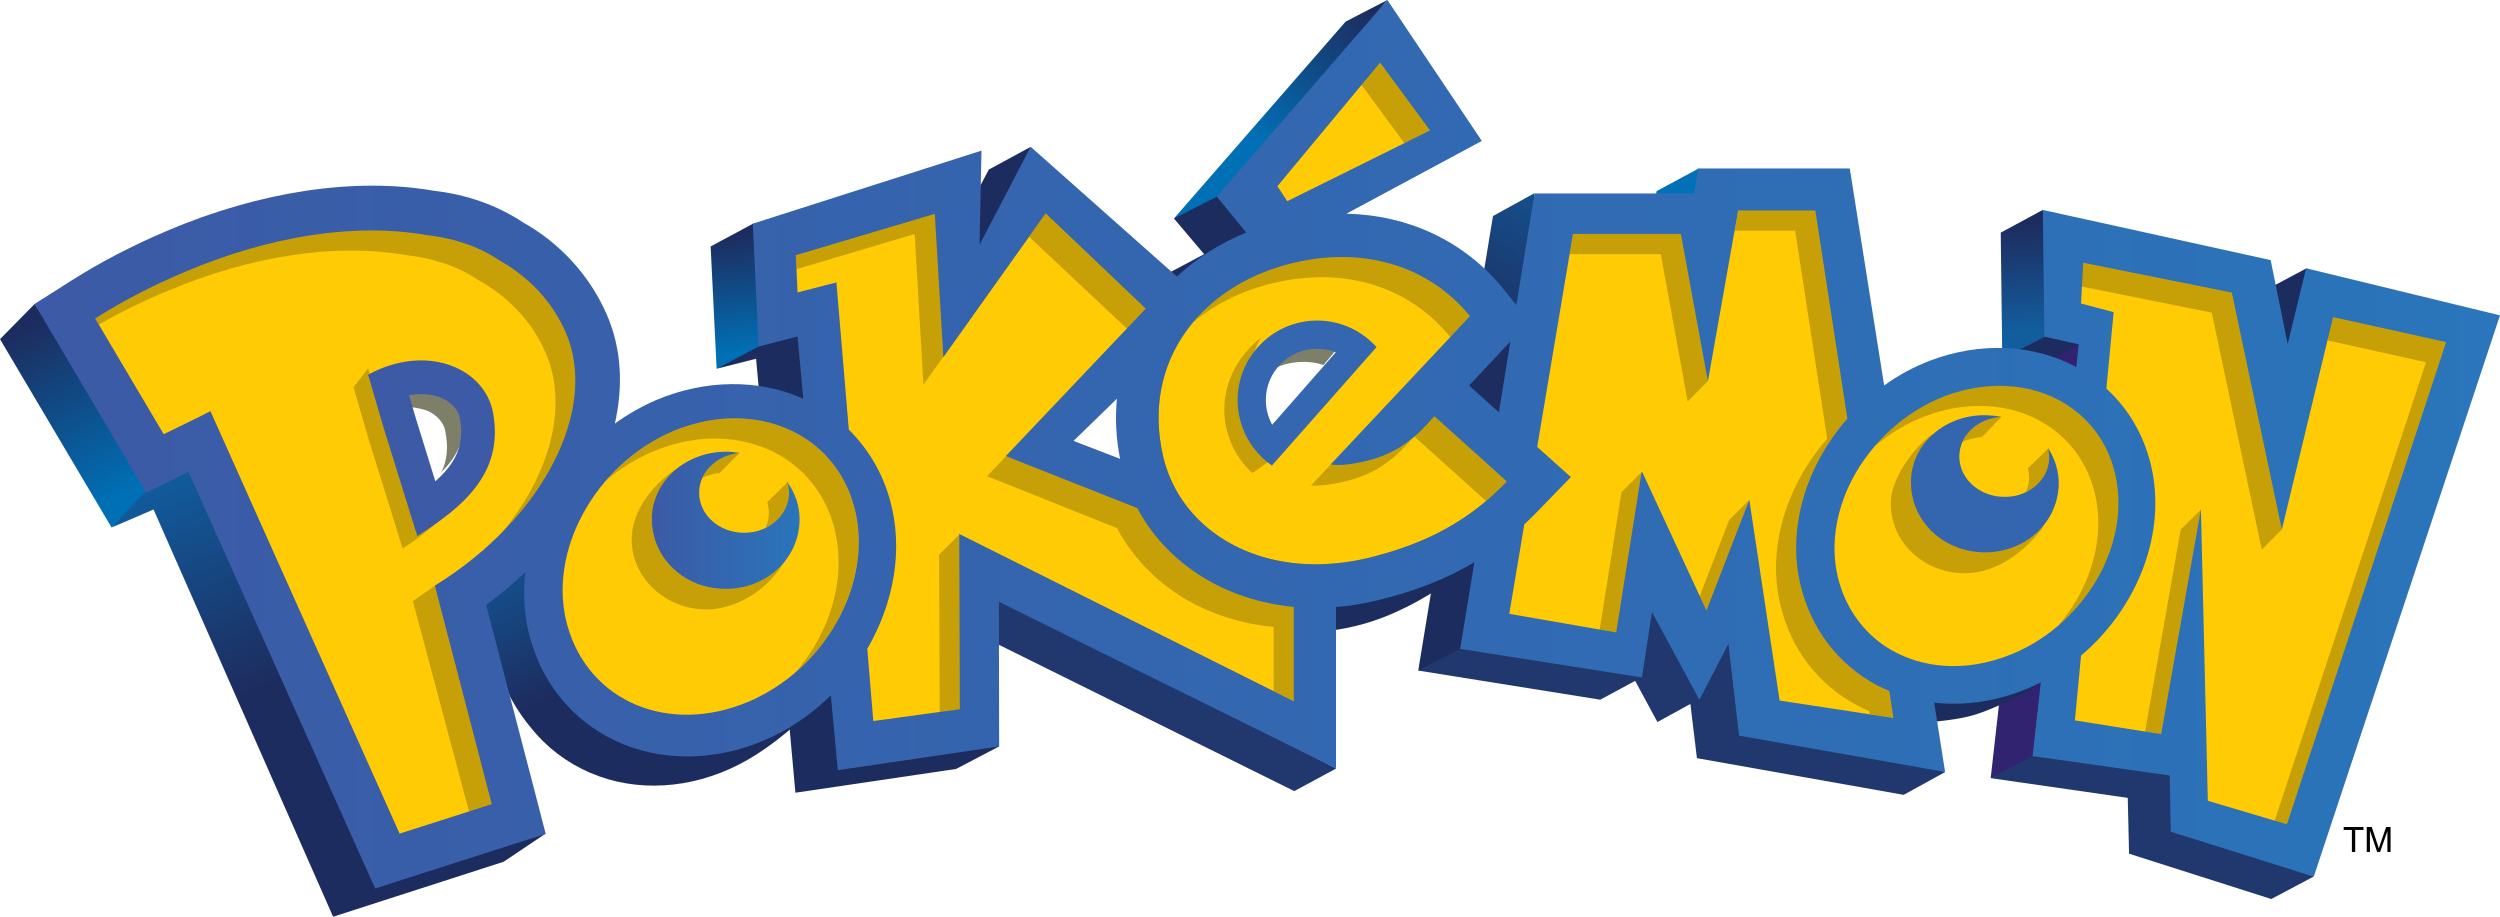
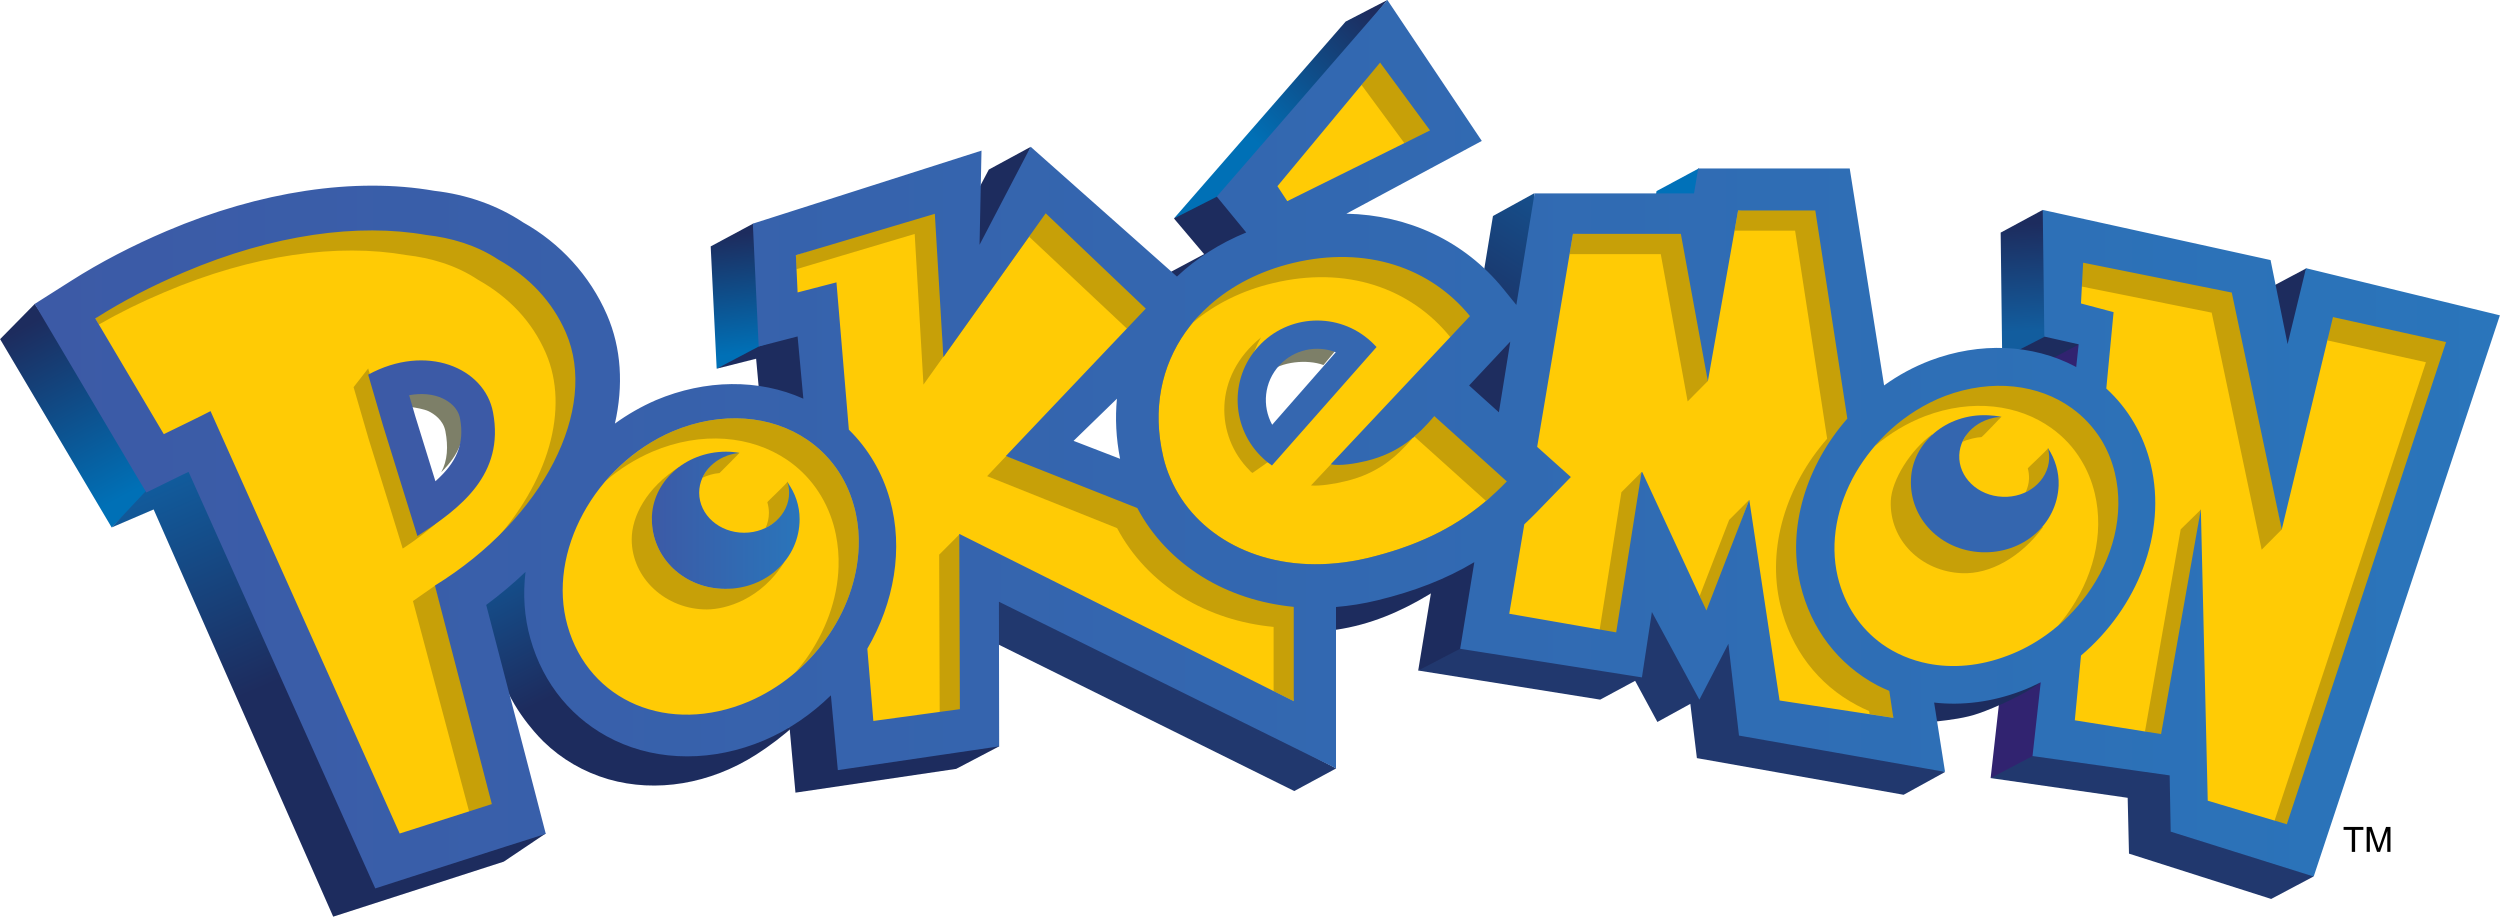
- <svg xmlns="http://www.w3.org/2000/svg" xml:space="preserve" enable-background="new 0 0 280 103" viewBox="0 0 269.469 98.814" height="98.814" width="269.469" y="0px" x="0px" id="Layer_1" version="1.1">
+ <svg xmlns="http://www.w3.org/2000/svg" xml:space="preserve" enable-background="new 0 0 280 103" viewBox="0 0 269.469 98.814" height="55px" width="150px" y="0px" x="0px" id="Layer_1" version="1.1">
  <defs id="defs202" />
  <linearGradient gradientTransform="translate(-408,-677.5)" y2="714.041" x2="416.734" y1="732.71" x1="426.751" gradientUnits="userSpaceOnUse" id="SVGID_1_">
    <stop id="stop12" style="stop-color:#0070B6" offset="0" />
    <stop id="stop14" style="stop-color:#1D2C5E" offset="1" />
  </linearGradient>
  <polygon transform="translate(-5.451,-1.686)" style="fill:url(#SVGID_1_)" id="polygon16" points="5.451,38.243 17.477,58.544 22.278,53.965 9.189,34.446 " />
  <polygon transform="translate(-5.451,-1.686)" style="fill:#0071b9" id="polygon18" points="184.009,22.288 183.544,24.964 189.296,23.108 188.579,19.83 " />
  <linearGradient gradientTransform="translate(-408,-677.5)" y2="680.949" x2="561.642" y1="694.573" x1="548.927" gradientUnits="userSpaceOnUse" id="SVGID_2_">
    <stop id="stop21" style="stop-color:#0070B6" offset="0" />
    <stop id="stop23" style="stop-color:#1D2C5E" offset="1" />
  </linearGradient>
  <polygon transform="translate(-5.451,-1.686)" style="fill:url(#SVGID_2_)" id="polygon25" points="150.495,4.012 131.987,25.236 137.373,23.687 154.994,1.686 " />
  <polygon transform="translate(-5.451,-1.686)" style="fill:#1d2c5e" id="polygon27" points="249.507,33.031 254.05,30.61 252.752,41.986 " />
  <polygon transform="translate(-5.451,-1.686)" style="fill:#1d2c5e" id="polygon29" points="221.271,40.326 225.309,41.153 230.463,38.651 225.99,36.982 " />
  <linearGradient gradientTransform="translate(-408,-677.5)" y2="704.548" x2="491.937" y1="717.286" x1="493.453" gradientUnits="userSpaceOnUse" id="SVGID_3_">
    <stop id="stop32" style="stop-color:#0070B6" offset="0" />
    <stop id="stop34" style="stop-color:#1D2C5E" offset="1" />
  </linearGradient>
  <polygon transform="translate(-5.451,-1.686)" style="fill:url(#SVGID_3_)" id="polygon36" points="82.049,28.247 82.695,41.43 88.331,39.153 86.644,25.782 " />
  <linearGradient gradientTransform="translate(-408,-677.5)" y2="703.336" x2="631.742" y1="714.834" x1="632.348" gradientUnits="userSpaceOnUse" id="SVGID_4_">
    <stop id="stop39" style="stop-color:#125D9E" offset="0" />
    <stop id="stop41" style="stop-color:#1D2C5E" offset="1" />
  </linearGradient>
  <polygon transform="translate(-5.451,-1.686)" style="fill:url(#SVGID_4_)" id="polygon43" points="225.641,24.313 221.105,26.761 221.271,40.326 225.837,37.986 227.27,31.42 " />
  <polygon transform="translate(-5.451,-1.686)" style="fill:#312370" id="polygon45" points="225.018,41.191 220.023,85.561 228.008,83.986 229.572,38.798 " />
  <polygon transform="translate(-5.451,-1.686)" style="fill:#21386e" id="polygon47" points="234.796,87.688 234.938,93.705 250.266,98.59 254.828,96.172 239.788,84.52 224.553,83.182 220.023,85.561 " />
  <polygon transform="translate(-5.451,-1.686)" style="fill:#21386e" id="polygon49" points="177.934,77.105 181.701,75.076 184.102,79.512 187.652,77.561 188.359,83.409 210.643,87.361 215.096,84.912 184.368,66.189 162.57,69.925 158.318,73.966 " />
  <linearGradient gradientTransform="translate(-408,-677.5)" y2="719.489" x2="576.568" y1="698.261" x1="589.911" gradientUnits="userSpaceOnUse" id="SVGID_5_">
    <stop id="stop52" style="stop-color:#125D9E" offset="0" />
    <stop id="stop54" style="stop-color:#1D2C5E" offset="1" />
  </linearGradient>
  <polygon transform="translate(-5.451,-1.686)" style="fill:url(#SVGID_5_)" id="polygon56" points="170.838,22.514 166.377,24.969 158.318,73.966 162.832,71.621 170.568,44.11 " />
  <polygon transform="translate(-5.451,-1.686)" style="fill:#1d2c5e" id="polygon58" points="135.24,29.081 131.686,30.974 131.985,32.159 140.443,26.786 136.747,22.82 131.987,25.236 " />
  <polygon transform="translate(-5.451,-1.686)" style="fill:#21386e" id="polygon60" points="144.957,86.958 108.617,68.957 113.179,65.508 149.479,84.516 " />
  <polygon transform="translate(-5.451,-1.686)" style="fill:#1d2c5e" id="polygon62" points="112.032,19.963 106.525,30.406 112.344,28.644 116.543,17.516 " />
  <linearGradient gradientTransform="translate(-413.451,-679.186)" y2="750.203" x2="480.919" y1="732.31" x1="471.821" gradientUnits="userSpaceOnUse" id="SVGID_6_">
    <stop id="stop65" style="stop-color:#105FA1" offset="0" />
    <stop id="stop67" style="stop-color:#1D2C5E" offset="1" />
  </linearGradient>
  <path style="fill:url(#SVGID_6_)" id="path69" d="m 56.633,61.419 -4.646,3.189 c 0,0 0.986,5.184 2.257,8.79 1.278,3.619 4.32,6.526 4.32,6.526 1.954,1.91 4.349,3.3 7.021,4.08 5.139,1.479 10.939,0.515 15.918,-2.66 1.302,-0.824 3.069,-2.143 4.155,-3.184 C 80.764,81.13 56.633,61.419 56.633,61.419 Z" />
  <polygon transform="translate(-5.451,-1.686)" style="fill:#1d2c5e" id="polygon71" points="86.947,40.355 91.187,87.131 108.511,84.568 113.146,82.139 91.647,37.551 87.224,39.041 82.695,41.43 " />
  <linearGradient gradientTransform="translate(-408,-677.5)" y2="750.612" x2="448.022" y1="726.202" x1="437.492" gradientUnits="userSpaceOnUse" id="SVGID_7_">
    <stop id="stop74" style="stop-color:#105FA1" offset="0" />
    <stop id="stop76" style="stop-color:#1D2C5E" offset="1" />
  </linearGradient>
  <polygon transform="translate(-5.451,-1.686)" style="fill:url(#SVGID_7_)" id="polygon78" points="22.001,56.602 41.357,100.5 59.746,94.568 64.236,91.55 26.068,51.615 21.292,54.477 17.477,58.544 " />
  <path style="fill:#1d2c5e" id="path80" d="m 208.381,75.627 0.26,2.155 c 1.584,-0.178 3.248,-0.383 4.672,-0.89 1.66,-0.568 5.266,-2.174 6.637,-3.357 -0.514,0.187 -8.963,2.377 -11.569,2.092" />
  <path style="fill:#1d2c5e" id="path82" d="m 143.322,64.418 0.69,3.47 c 3.722,-0.554 6.917,-1.931 10.058,-3.819 1.971,-1.174 4.135,-2.945 4.818,-3.417 -0.482,0.308 -15.566,3.766 -15.566,3.766 z" />
  <g transform="translate(-5.451,-1.686)" id="g84">
    <path style="fill:#ffcb05" id="path86" d="M 46.389,96.338 44.952,93.145 26.6,52.186 l -0.377,-0.84 -0.834,0.385 -0.557,0.256 -3.267,1.604 C 21.083,52.783 20.283,51.429 19.727,50.49 L 12.34,38.006 10.408,34.747 13.604,32.722 c 3.023,-1.928 6.437,-3.709 10.151,-5.295 7.395,-3.15 14.943,-4.816 21.826,-4.816 2.264,0 4.455,0.183 6.513,0.541 3.431,0.391 6.604,1.517 9.225,3.263 3.906,2.184 6.981,5.572 8.718,9.58 1.426,3.294 1.704,7.152 0.798,11.154 l -0.532,2.351 1.953,-1.416 c 1.316,-0.955 2.746,-1.771 4.25,-2.426 2.6,-1.099 5.29,-1.66 7.985,-1.66 2.551,0 4.963,0.505 7.17,1.498 l 1.423,0.638 -0.143,-1.553 -0.619,-6.711 -0.1,-1.064 -1.036,0.269 -3.109,0.806 -0.545,-11.427 22.774,-7.276 -0.184,8.881 1.715,0.44 4.974,-9.532 14.897,13.212 0.621,0.553 0.606,-0.57 c 2.041,-1.918 4.46,-3.457 7.189,-4.574 l 1.14,-0.466 -0.781,-0.953 -2.686,-3.274 17.103,-19.714 8.957,13.365 -13.711,7.37 -3.045,1.638 3.457,0.073 c 6.5,0.137 12.256,2.887 16.205,7.742 l 1.428,1.761 0.92,1.131 -1.528,1.622 -1.019,1.082 -3.426,3.654 -0.637,0.679 0.689,0.622 3.211,2.891 1.242,1.117 0.266,-1.648 1.232,-7.627 0.315,-1.958 0.01,0.011 0.324,-2 1.839,-11.26 16.418,0 0.77,0 0.13,-0.759 0.321,-1.928 14.785,0 3.582,22.621 0.233,1.465 1.2,-0.871 c 1.451,-1.054 3.054,-1.921 4.766,-2.576 2.279,-0.86 4.625,-1.299 6.967,-1.299 2.788,0 5.495,0.644 7.836,1.861 0.062,0.045 0.15,0.103 0.27,0.151 l 1.111,0.446 0.131,-1.192 0.268,-2.465 0.088,-0.808 -0.795,-0.177 -2.998,-0.67 -0.146,-11.792 22.857,5.031 1.717,8.485 1.775,0.035 1.771,-7.302 19.06,4.635 -19.478,58.703 -13.938,-4.377 -0.099,-5.407 -0.014,-0.775 -0.769,-0.108 -13.908,-1.963 0.787,-7.069 0.187,-1.682 -1.505,0.771 c -0.713,0.363 -1.403,0.668 -2.055,0.908 -2.274,0.86 -4.603,1.295 -6.922,1.295 -0.671,0 -1.345,-0.037 -2.001,-0.111 l -1.188,-0.133 0.186,1.18 0.979,6.217 -20.291,-3.579 -1.063,-9.226 -0.342,-2.957 -1.367,2.643 -2.336,4.505 -4.301,-7.94 -1.293,-2.385 -0.408,2.68 -0.937,6.146 -17.784,-2.799 1.379,-8.435 0.315,-1.934 -1.681,1.005 c -2.911,1.745 -6.254,3.058 -10.217,4.015 -1.385,0.338 -2.832,0.572 -4.305,0.694 l -0.834,0.07 0,0.837 0,15.918 -35.023,-17.309 -1.316,-0.649 0.001,1.467 0.024,14.804 -15.659,2.307 -0.658,-7.109 -0.178,-1.902 -1.365,1.338 c -2.069,2.025 -4.4,3.595 -6.927,4.667 -2.585,1.099 -5.252,1.655 -7.925,1.655 -2.669,0 -5.177,-0.558 -7.455,-1.649 -4.22,-2.03 -7.264,-5.713 -8.57,-10.36 C 62.87,68.121 62.701,65.816 62.99,63.45 l 0.309,-2.52 -1.838,1.75 c -1.296,1.23 -2.692,2.405 -4.152,3.484 l -0.495,0.365 0.156,0.595 5.275,20.248 0.932,3.593 -3.532,1.123 -9.932,3.18 -3.324,1.07 0,0 z m 4.458,-54.356 c -0.512,0 -1.041,0.047 -1.574,0.143 l -0.676,0.13 -0.998,0.192 0.301,0.972 0.196,0.632 2.84,9.293 0.284,0.893 0.422,1.34 1.05,-0.934 0.697,-0.621 c 2.753,-2.474 3.718,-4.986 3.137,-8.154 -0.366,-1.901 -1.838,-2.848 -2.684,-3.244 -0.884,-0.426 -1.896,-0.642 -2.995,-0.642 l 0,0 z m 76.135,0.305 -1.775,1.728 -4.675,4.543 -1.018,0.989 1.325,0.512 5.014,1.935 1.54,0.593 -0.318,-1.618 c -0.414,-2.09 -0.522,-4.182 -0.328,-6.217 l 0.235,-2.465 0,0 z m 20.416,-5.167 c -1.939,0 -3.815,0.834 -5.148,2.286 -2.022,2.208 -2.415,5.465 -0.977,8.103 l 0.381,0.715 0.613,1.143 0.863,-0.966 0.555,-0.615 6.858,-7.83 0.539,-0.62 0.865,-0.994 -1.234,-0.457 -0.769,-0.284 c -0.807,-0.316 -1.671,-0.481 -2.546,-0.481 l 0,0 z" />
  </g>
  <path style="fill:#7d7f68" id="path88" d="m 152.438,47.032 c -0.066,0.058 -0.127,0.132 -0.179,0.208 0.069,-0.063 0.136,-0.118 0.207,-0.176 l -0.028,-0.032 z" />
  <polygon transform="translate(-5.451,-1.686)" style="fill:#7d7f68" id="polygon90" points="163.802,43.241 167.227,39.587 166.055,40.831 166.089,40.674 165.053,41.767 161.631,45.41 164.837,48.294 165.418,44.702 167.014,46.131 " />
  <polygon transform="translate(-5.451,-1.686)" style="fill:#7d7f68" id="polygon92" points="163.802,43.241 167.014,46.131 168.244,38.505 167.227,39.587 " />
  <path style="fill:#7d7f68" id="path94" d="m 115.715,47.522 0.052,0.022 -0.052,-0.022 z" />
  <path style="fill:#c7a008" id="path96" d="m 134.677,50.694 c 0.274,0.277 0.021,0.078 0.328,0.288 l 2.095,-1.477 c -0.311,-0.22 -0.619,-0.456 -0.902,-0.72 -3.04,-2.77 -2.25,-9 -0.278,-12.41 -5.191,4.188 -4.921,10.635 -1.243,14.319" />
  <path style="fill:#c7a008" id="path98" d="m 159.967,54.182 c -3.46,2.862 -7.404,4.728 -12.615,5.987 -1.139,0.261 -2.255,0.451 -3.347,0.547 -8.271,0.813 -15.21,-2.985 -17.843,-9.145 -0.328,-0.746 -0.581,-1.501 -0.772,-2.307 -1.218,-5.188 -0.178,-9.824 2.385,-13.458 0.254,-0.352 0.521,-0.689 0.801,-1.032 -0.131,0.112 -0.265,0.208 -0.374,0.313 -0.985,0.877 -1.857,1.838 -2.598,2.888 -2.566,3.634 -3.606,8.273 -2.377,13.453 0.188,0.806 0.437,1.572 0.758,2.301 2.634,6.174 9.575,9.97 17.839,9.163 1.101,-0.106 2.213,-0.288 3.353,-0.563 5.217,-1.259 9.158,-3.117 12.618,-5.979 0.845,-0.695 1.66,-1.453 2.451,-2.282 l -0.073,-0.07 c -0.079,0.068 -0.138,0.127 -0.206,0.184" />
  <polygon transform="translate(-5.451,-1.686)" style="fill:#c7a008" id="polygon100" points="107.129,40.185 116.37,27.199 115.995,26.853 107.079,39.377 " />
  <polygon transform="translate(-5.451,-1.686)" style="fill:#c7a008" id="polygon102" points="168.244,38.505 167.014,46.131 165.418,44.702 164.837,48.294 161.631,45.41 165.053,41.767 166.089,40.674 166.055,40.831 167.227,39.587 " />
  <polygon transform="translate(-5.451,-1.686)" style="fill:#c7a008" id="polygon104" points="156.825,17.115 160.061,15.727 154.146,8.136 152.208,10.843 " />
  <path style="fill:#c7a008" id="path106" d="M 61.785,34.235 C 46.849,16.04 19.936,25.82 10.263,34.331 l 0.378,0.653 c 2.224,-1.276 4.569,-2.43 7.036,-3.465 9.608,-4.104 18.768,-5.307 26.112,-4.022 2.596,0.298 5.346,1.068 7.739,2.67 3.313,1.855 5.824,4.494 7.292,7.876 2.605,5.99 0.31,13.955 -5.825,20.623 7.695,-7.061 12.96,-13.817 8.79,-24.431 z" />
  <path style="fill:#c7a008" id="path108" d="m 92.257,55.433 c -0.07,-0.33 -0.14,-0.665 -0.247,-0.988 -0.841,-3.025 -2.648,-5.44 -5.017,-7.047 -3.834,-2.604 -9.186,-3.139 -14.52,-0.887 -2.806,1.213 -5.246,3.08 -7.175,5.31 1.483,-1.276 3.178,-2.339 5.009,-3.131 5.322,-2.259 10.674,-1.725 14.521,0.876 2.369,1.609 4.161,4.023 5.02,7.044 0.095,0.324 0.169,0.664 0.243,1.005 0.228,1.15 0.334,2.313 0.29,3.504 -0.111,3.482 -1.402,6.988 -3.549,9.982 -0.346,0.474 -0.71,0.916 -1.087,1.354 1.222,-1.055 2.313,-2.222 3.245,-3.529 2.156,-2.975 3.444,-6.488 3.558,-9.991 0.048,-1.169 -0.049,-2.351 -0.291,-3.502" />
  <path style="fill:#c7a008" id="path110" d="m 77.55,50.992 c -0.021,0.033 2.167,-2.168 2.142,-2.168 -2.737,-0.104 -3.894,2.477 -3.989,2.68 0.562,-0.272 1.182,-0.449 1.847,-0.512" />
  <path style="fill:#c7a008" id="path112" d="m 82.705,54.147 c 0.111,0.371 0.169,0.74 0.169,1.144 0,0.57 -0.127,1.117 -0.358,1.621 0.438,-0.229 3.603,-1.764 2.376,-5.016 0.066,0.1 -2.266,2.241 -2.187,2.251" />
  <path style="fill:#c7a008" id="path114" d="m 70.255,55.957 c 0,-1.338 2.291,-4.584 3.005,-5.667 -3.618,2.3 -5.176,5.404 -5.176,7.849 0,4.189 3.681,7.558 8.082,7.558 2.082,0 5.895,-1.101 8.389,-5.137 -1.307,0.86 -4.629,2.918 -6.372,2.918 -4.4,-0.001 -7.928,-3.309 -7.928,-7.521" />
  <polygon transform="translate(-5.451,-1.686)" style="fill:#c7a008" id="polygon116" points="106.678,61.477 106.735,78.432 109.426,78.586 108.894,59.258 " />
  <polygon transform="translate(-5.451,-1.686)" style="fill:#c7a008" id="polygon118" points="91.232,29.197 91.287,30.703 104.04,26.906 104.985,43.146 107.113,40.164 106.659,23.867 " />
  <polygon transform="translate(-5.451,-1.686)" style="fill:#c7a008" id="polygon120" points="129.783,35.012 117.804,24.018 116.37,27.199 126.913,37.104 " />
  <path style="fill:#c7a008" id="path122" d="m 122.511,53.814 -14.064,-4.65 -2.049,2.164 14.011,5.607 c 1.589,2.994 3.997,5.559 7.029,7.434 2.935,1.795 6.289,2.87 9.841,3.211 l 0,6.92 2.172,1.084 0.687,-10.396 -17.627,-11.374 z" />
  <path style="fill:#c7a008" id="path124" d="m 145.095,51.858 c 3.454,-0.833 5.446,-2.635 7.161,-4.618 -1.287,1.056 -7.739,2.462 -8.823,2.829 l -2.125,2.263 c 0.971,0.086 2.595,-0.176 3.787,-0.474" />
  <path style="fill:#c7a008" id="path126" d="m 138.813,27.943 c -6.369,0.834 -9.688,6.181 -10.237,6.832 2.352,-1.987 5.3,-3.462 8.62,-4.248 7.881,-1.906 14.83,0.497 19.125,5.807 l 2.658,-2.25 c -4.254,-5.218 -12.287,-8.041 -20.166,-6.141" />
  <path style="fill:#c7a008" id="path128" d="m 160.174,53.998 c 0.768,-0.646 2.133,-1.299 2.859,-2.06 l -8.528,-7.62 c -0.653,0.781 -1.245,2.068 -2.042,2.745 l 7.711,6.935 z" />
  <path style="fill:#c7a008" id="path130" d="m 203.938,74.418 c -8.947,-7.354 -8.412,-23.123 -4.02,-28.126 l -3.942,-24.715 -8.622,1.113 -0.384,2.177 6.524,0 3.455,22.424 c -4.396,5.019 -6.52,11.743 -5.051,17.899 1.137,4.757 4.059,8.607 8.265,10.834 0.423,0.232 0.86,0.434 1.307,0.625 l 0.056,0.329 2.565,0.405 c 0,-10e-4 0.267,-2.751 -0.153,-2.965 z" />
  <polygon transform="translate(-5.451,-1.686)" style="fill:#c7a008" id="polygon132" points="175.001,26.9 174.63,29.078 184.464,29.078 187.361,44.959 189.543,42.755 187.249,25.99 " />
  <polygon transform="translate(-5.451,-1.686)" style="fill:#c7a008" id="polygon134" points="191.836,57.73 188.661,65.932 189.447,68.066 193.988,55.575 " />
  <polygon transform="translate(-5.451,-1.686)" style="fill:#c7a008" id="polygon136" points="182.407,52.564 180.221,54.747 177.878,69.561 180.122,70.418 " />
  <path style="fill:#c7a008" id="path138" d="m 221.123,46.146 c 1.287,0.919 2.385,2.082 3.211,3.465 0.652,1.061 1.145,2.249 1.46,3.553 1.071,4.453 -0.21,9.269 -3.041,13.133 -0.285,0.392 -0.599,0.771 -0.899,1.143 1.15,-0.989 15.118,-11.292 1.471,-24.824 -15.01,-4.948 -20.692,4.845 -21.223,5.466 1.586,-1.348 3.416,-2.463 5.398,-3.221 5.08,-1.924 10.078,-1.257 13.623,1.285" />
  <path style="fill:#c7a008" id="path140" d="m 213.556,47.122 c 0.042,0.095 2.155,-2.202 2.198,-2.202 -2.671,0.11 -3.954,1.399 -3.822,1.994 -0.16,0.231 -0.29,0.46 -0.392,0.713 0.57,-0.284 1.624,-0.502 2.016,-0.505" />
  <path style="fill:#c7a008" id="path142" d="m 218.578,50.479 c 0.096,0.358 0.142,0.733 0.134,1.136 -0.024,0.516 -0.158,0.989 -0.354,1.43 0.406,-0.183 3.643,-1.188 2.407,-4.75 0.032,0.101 -2.222,2.186 -2.187,2.184" />
  <path style="fill:#c7a008" id="path144" d="m 211.487,61.789 c 3.021,0.129 6.362,-1.727 8.758,-5.007 -6.148,1.261 -12.611,-8.977 -11.963,-9.979 -2.323,1.684 -4.379,4.932 -4.473,7.202 -0.16,4.209 3.267,7.608 7.678,7.784" />
  <polygon transform="translate(-5.451,-1.686)" style="fill:#c7a008" id="polygon146" points="250.629,90.15 252.07,91.114 269.658,38.329 256.495,35.287 256.33,38.379 266.948,40.735 " />
  <polygon transform="translate(-5.451,-1.686)" style="fill:#c7a008" id="polygon148" points="229.742,29.629 229.857,32.577 243.852,35.388 249.24,60.941 251.421,58.743 246.288,32.927 " />
  <polygon transform="translate(-5.451,-1.686)" style="fill:#c7a008" id="polygon150" points="240.512,58.748 236.659,80.54 238.878,81.259 242.703,56.602 " />
  <polygon transform="translate(-5.451,-1.686)" style="fill:#c7a008" id="polygon152" points="58.896,88.536 52.35,64.803 49.954,66.479 56.021,89.216 " />
  <path style="fill:#c7a008" id="path154" d="m 51.746,51.162 c -1.51,1.602 -4.857,4.715 -6.764,5.943 l -1.158,-3.718 -2.536,-8.152 -1.612,-5.519 -1.573,2.019 1.606,5.527 2.536,8.146 1.153,3.729 c 2.611,-1.682 6.409,-4.839 8.348,-7.975" />
  <path style="fill:#7d7f68" id="path156" d="m 144.498,37.129 c -2.066,-0.795 -4.992,-0.556 -6.572,1.173 -0.367,0.401 -1.081,1.424 -1.307,1.881 1.529,-1.216 4.252,-1.479 6.037,-0.835 l 1.842,-2.219 z" />
  <path style="fill:#7d7f68" id="path158" d="m 49.857,44.493 c -0.232,-1.22 -1.427,-2.189 -2.013,-2.458 -1.048,-0.506 -2.861,-0.585 -4.185,-0.344 0.238,0.822 0.511,1.786 0.627,2.181 0.537,0.075 1.419,0.235 1.882,0.446 0.581,0.28 1.597,0.94 1.833,2.168 0.316,1.639 0.233,3.171 -0.45,4.415 1.873,-1.838 2.782,-3.837 2.306,-6.408" />
  <g transform="translate(-5.451,-1.686)" id="g160">
    <g id="g162">
      <path style="fill:#3c5aa6" id="path164" d="M 58.588,46.145 C 57.689,41.321 51.381,38.662 45.127,42.073 l 1.612,5.521 2.536,8.159 1.157,3.716 c 4.692,-3.017 9.408,-6.642 8.156,-13.324 z m -6.212,7.418 c -0.683,-2.229 -2.181,-7.042 -2.181,-7.042 0.007,0.022 -0.295,-1.03 -0.653,-2.234 1.326,-0.237 2.6,-0.141 3.648,0.363 0.586,0.279 1.616,0.93 1.841,2.164 0.518,2.774 -0.417,4.754 -2.655,6.749 z" />
    </g>
  </g>
  <g transform="translate(-5.451,-1.686)" id="g166">
    <g id="g168">
      <path style="fill:#3567b0" id="path170" d="m 153.223,38.491 c -3.496,-3.207 -8.93,-2.958 -12.119,0.535 -3.208,3.487 -2.956,8.924 0.545,12.118 0.285,0.275 0.593,0.5 0.903,0.721 l 11.277,-12.771 c -0.199,-0.208 -0.399,-0.415 -0.606,-0.603 z m -10.648,8.983 c -1.103,-2.025 -0.88,-4.596 0.769,-6.398 1.586,-1.728 4.016,-2.22 6.088,-1.421 l -6.857,7.819 z" />
    </g>
  </g>
  <polygon transform="translate(-5.451,-1.686)" style="fill:#1e2d5f" id="polygon172" points="168.291,37.089 162.046,43.106 167.979,48.434 " />
  <path style="fill:#3466af" id="path174" d="m 220.748,48.295 c 0.095,0.379 0.144,0.754 0.132,1.153 -0.104,2.386 -2.347,4.228 -5.021,4.103 -2.672,-0.092 -4.771,-2.12 -4.666,-4.5 0.09,-2.231 2.078,-3.997 4.533,-4.11 -0.466,-0.105 -0.953,-0.16 -1.461,-0.178 -4.473,-0.193 -8.129,2.975 -8.283,6.919 -0.172,4.218 3.209,7.657 7.611,7.848 4.479,0.179 8.133,-3 8.311,-7.198 0.052,-1.455 -0.378,-2.85 -1.156,-4.037" />
  <linearGradient gradientTransform="matrix(1,0,0,-1,-569.451,-926.686)" y2="-982.769" x2="655.635" y1="-982.769" x1="639.706" gradientUnits="userSpaceOnUse" id="SVGID_8_">
    <stop id="stop177" style="stop-color:#3C5AA6" offset="0" />
    <stop id="stop179" style="stop-color:#2B73B9" offset="0.933" />
    <stop id="stop181" style="stop-color:#2A75BB" offset="1" />
  </linearGradient>
  <path style="fill:url(#SVGID_8_)" id="path183" d="m 85.053,53.112 c 0,2.396 -2.179,4.316 -4.848,4.316 -2.676,0 -4.847,-1.921 -4.847,-4.316 0,-2.233 1.91,-4.074 4.358,-4.288 -0.469,-0.085 -0.957,-0.134 -1.461,-0.134 -4.472,0 -8,3.317 -8,7.267 0,4.215 3.529,7.521 7.928,7.521 4.476,0 8.001,-3.308 8.001,-7.521 0,-1.459 -0.482,-2.834 -1.311,-3.966 0.112,0.341 0.18,0.719 0.18,1.121" />
  <g transform="translate(-5.451,-1.686)" id="g185">
    <g id="g187">
      <linearGradient gradientTransform="matrix(1,0,0,-1,-564,-925)" y2="-974.57" x2="838.921" y1="-974.57" x1="573.178" gradientUnits="userSpaceOnUse" id="SVGID_9_">
        <stop id="stop190" style="stop-color:#3C5AA6" offset="0" />
        <stop id="stop192" style="stop-color:#2B73B9" offset="0.933" />
        <stop id="stop194" style="stop-color:#2A75BB" offset="1" />
      </linearGradient>
      <path style="fill:url(#SVGID_9_)" id="path196" d="m 254.02,30.598 -1.986,8.185 -1.834,-9.063 -24.559,-5.406 0.172,13.656 3.701,0.83 -0.267,2.463 c -0.048,-0.019 -0.078,-0.048 -0.104,-0.069 -4.588,-2.421 -10.276,-2.669 -15.629,-0.647 -1.796,0.687 -3.463,1.59 -4.975,2.688 l -3.705,-23.388 -16.333,0 -0.45,2.689 -17.191,0 -1.963,12.023 -1.426,-1.761 c -4.166,-5.118 -10.205,-7.937 -16.895,-8.077 l 14.596,-7.845 -10.178,-15.189 -18.389,21.189 3.174,3.87 c -2.875,1.175 -5.387,2.795 -7.468,4.752 l -15.767,-13.989 -5.513,10.566 0.212,-10.154 -24.651,7.875 0.632,13.244 4.194,-1.088 0.62,6.712 c -4.792,-2.152 -10.552,-2.099 -15.894,0.158 -1.583,0.69 -3.059,1.538 -4.419,2.524 0.924,-4.089 0.705,-8.12 -0.853,-11.715 -1.84,-4.248 -5.078,-7.759 -9.048,-9.974 -2.783,-1.854 -6.1,-3.009 -9.571,-3.402 -8.53,-1.491 -18.773,0.04 -28.854,4.335 -3.706,1.581 -7.163,3.375 -10.281,5.361 l -3.941,2.499 2.38,4.019 7.386,12.483 c 0,0 2.26,3.825 2.275,3.823 l 3.994,-1.963 0.557,-0.256 18.353,40.961 1.77,3.937 4.098,-1.32 9.93,-3.181 4.352,-1.383 -1.148,-4.43 -5.274,-20.245 c 1.517,-1.123 2.933,-2.314 4.24,-3.561 -0.295,2.419 -0.14,4.868 0.526,7.212 1.379,4.908 4.593,8.785 9.053,10.933 4.817,2.315 10.694,2.321 16.131,0.015 2.727,-1.157 5.152,-2.845 7.207,-4.854 l 0.749,8.063 17.39,-2.561 -0.027,-15.593 36.337,17.959 0,-17.389 c 1.458,-0.122 2.946,-0.352 4.442,-0.719 4.002,-0.967 7.427,-2.293 10.47,-4.116 l -1.526,9.339 19.592,3.083 1.075,-7.05 5.117,9.453 3.128,-6.027 1.143,9.896 22.213,3.916 -1.178,-7.473 c 3.041,0.344 6.246,-0.064 9.342,-1.232 0.733,-0.271 1.457,-0.601 2.15,-0.955 l -0.885,7.951 14.784,2.086 0.11,6.063 15.416,4.839 20.071,-60.495 -20.9,-5.08 z m -86.793,8.99 1.019,-1.083 -1.231,7.627 -3.211,-2.892 3.423,-3.652 z m -13.018,-31.156 5.382,7.311 -15.387,7.628 -1.063,-1.615 11.068,-13.324 z M 52.32,64.809 58.459,88.364 48.523,91.538 28.134,46.004 c -1.109,0.583 -3.157,1.561 -5.038,2.483 L 15.713,36.015 c 2.936,-1.875 6.156,-3.537 9.581,-4.984 9.612,-4.088 18.783,-5.308 26.118,-4.012 2.595,0.292 5.342,1.057 7.748,2.654 3.301,1.859 5.826,4.505 7.282,7.875 3.551,8.206 -2.381,20.015 -14.122,27.261 z m 45.681,-4.192 c -0.114,3.507 -1.402,7.021 -3.558,9.994 -2.051,2.875 -4.916,5.248 -8.287,6.699 -8.62,3.652 -17.24,0 -19.543,-8.184 -2.231,-7.913 2.96,-17.333 11.312,-20.931 5.334,-2.252 10.686,-1.718 14.52,0.887 2.368,1.606 4.174,4.021 5.017,7.047 0.106,0.321 0.176,0.658 0.247,0.988 0.241,1.153 0.338,2.335 0.292,3.5 z m 46.901,16.653 -36.055,-18.033 0.064,18.894 -9.327,1.272 -0.65,-7.788 c 2.88,-4.938 3.933,-10.757 2.43,-16.093 -0.825,-2.933 -2.349,-5.479 -4.42,-7.519 l -1.338,-15.879 -4.188,1.086 -0.185,-4.015 14.978,-4.46 0.918,15.448 11.034,-15.503 10.787,10.273 -15.085,15.892 14.172,5.606 c 1.583,3 3.998,5.549 7.028,7.427 2.929,1.808 6.285,2.877 9.835,3.228 l 0.002,10.164 0,0 z m -18.721,-26.126 -5.015,-1.935 4.675,-4.544 c -0.2,2.086 -0.097,4.267 0.34,6.479 z m 39.237,4.724 c -3.46,2.862 -7.404,4.728 -12.615,5.987 -1.139,0.261 -2.255,0.451 -3.347,0.547 -8.271,0.813 -15.21,-2.985 -17.843,-9.145 -0.328,-0.746 -0.581,-1.501 -0.772,-2.307 -1.218,-5.188 -0.178,-9.825 2.385,-13.458 0.738,-1.06 1.614,-2.026 2.598,-2.896 2.414,-2.154 5.496,-3.72 9,-4.562 7.879,-1.9 14.818,0.505 19.072,5.725 L 148.882,51.74 c 1.018,0.192 2.637,-0.075 3.832,-0.361 3.576,-0.872 5.577,-2.77 7.34,-4.838 l 6,5.398 1.818,1.642 c -0.788,0.815 -1.616,1.584 -2.454,2.287 z m 31.853,21.327 -3.266,-21.635 -4.619,11.935 -6.916,-14.917 -0.078,0 -2.733,17.275 -11.527,-2.006 1.621,-9.64 c 0.435,-0.409 0.863,-0.819 1.284,-1.252 l 3.736,-3.847 -3.631,-3.252 3.858,-22.957 11.63,0 2.911,15.892 3.262,-18.417 8.319,0 3.452,22.438 c -4.393,5.004 -6.527,11.731 -5.059,17.885 1.135,4.771 4.067,8.613 8.27,10.857 0.423,0.213 0.861,0.424 1.313,0.606 l 0.44,2.909 -12.267,-1.874 z m 28.725,-7.049 c -1.271,0.905 -2.67,1.674 -4.174,2.229 -2.969,1.131 -5.922,1.366 -8.553,0.843 -1.834,-0.362 -3.506,-1.077 -4.961,-2.112 -2.314,-1.674 -4.018,-4.146 -4.769,-7.25 -0.876,-3.729 -0.069,-7.711 1.937,-11.199 1,-1.705 2.283,-3.307 3.801,-4.688 1.693,-1.518 3.656,-2.761 5.84,-3.601 5.083,-1.896 10.096,-1.242 13.625,1.295 1.298,0.92 2.375,2.091 3.224,3.452 0.644,1.075 1.144,2.26 1.447,3.554 1.081,4.478 -0.206,9.274 -3.031,13.138 -1.21,1.647 -2.685,3.127 -4.386,4.339 z m 25.955,20.392 -8.524,-2.539 -0.743,-31.426 -4.287,24.243 -9.299,-1.484 0.666,-6.98 c 6.072,-5.131 9.291,-13.225 7.527,-20.56 -0.775,-3.248 -2.445,-6.076 -4.799,-8.226 l 0.785,-8.232 -3.516,-0.936 0.235,-4.395 16.021,3.22 5.387,25.546 5.525,-22.903 12.188,2.693 -17.166,51.979 z" />
    </g>
  </g>
  <g transform="matrix(0.9394396,0,0,0.9394396,14.79338,6.430794)" style="font-size:4px;font-style:normal;font-variant:normal;font-weight:normal;font-stretch:normal;line-height:125%;letter-spacing:0px;word-spacing:0px;fill:#000000;fill-opacity:1;stroke:none;font-family:Arial;-inkscape-font-specification:Arial" id="flowRoot3115">
    <path d="m 254.1,90.905 0,-2.525 -0.943,0 0,-0.338 2.27,0 0,0.338 -0.947,0 0,2.525 z" style="" id="path3084" />
    <path d="m 255.805,90.905 0,-2.863 0.57,0 0.678,2.027 c 0.062,0.189 0.108,0.33 0.137,0.424 0.033,-0.104 0.083,-0.257 0.152,-0.459 l 0.686,-1.992 0.51,0 0,2.863 -0.365,0 0,-2.396 -0.832,2.396 -0.342,0 -0.828,-2.438 0,2.438 z" style="" id="path3086" />
  </g>
</svg>
